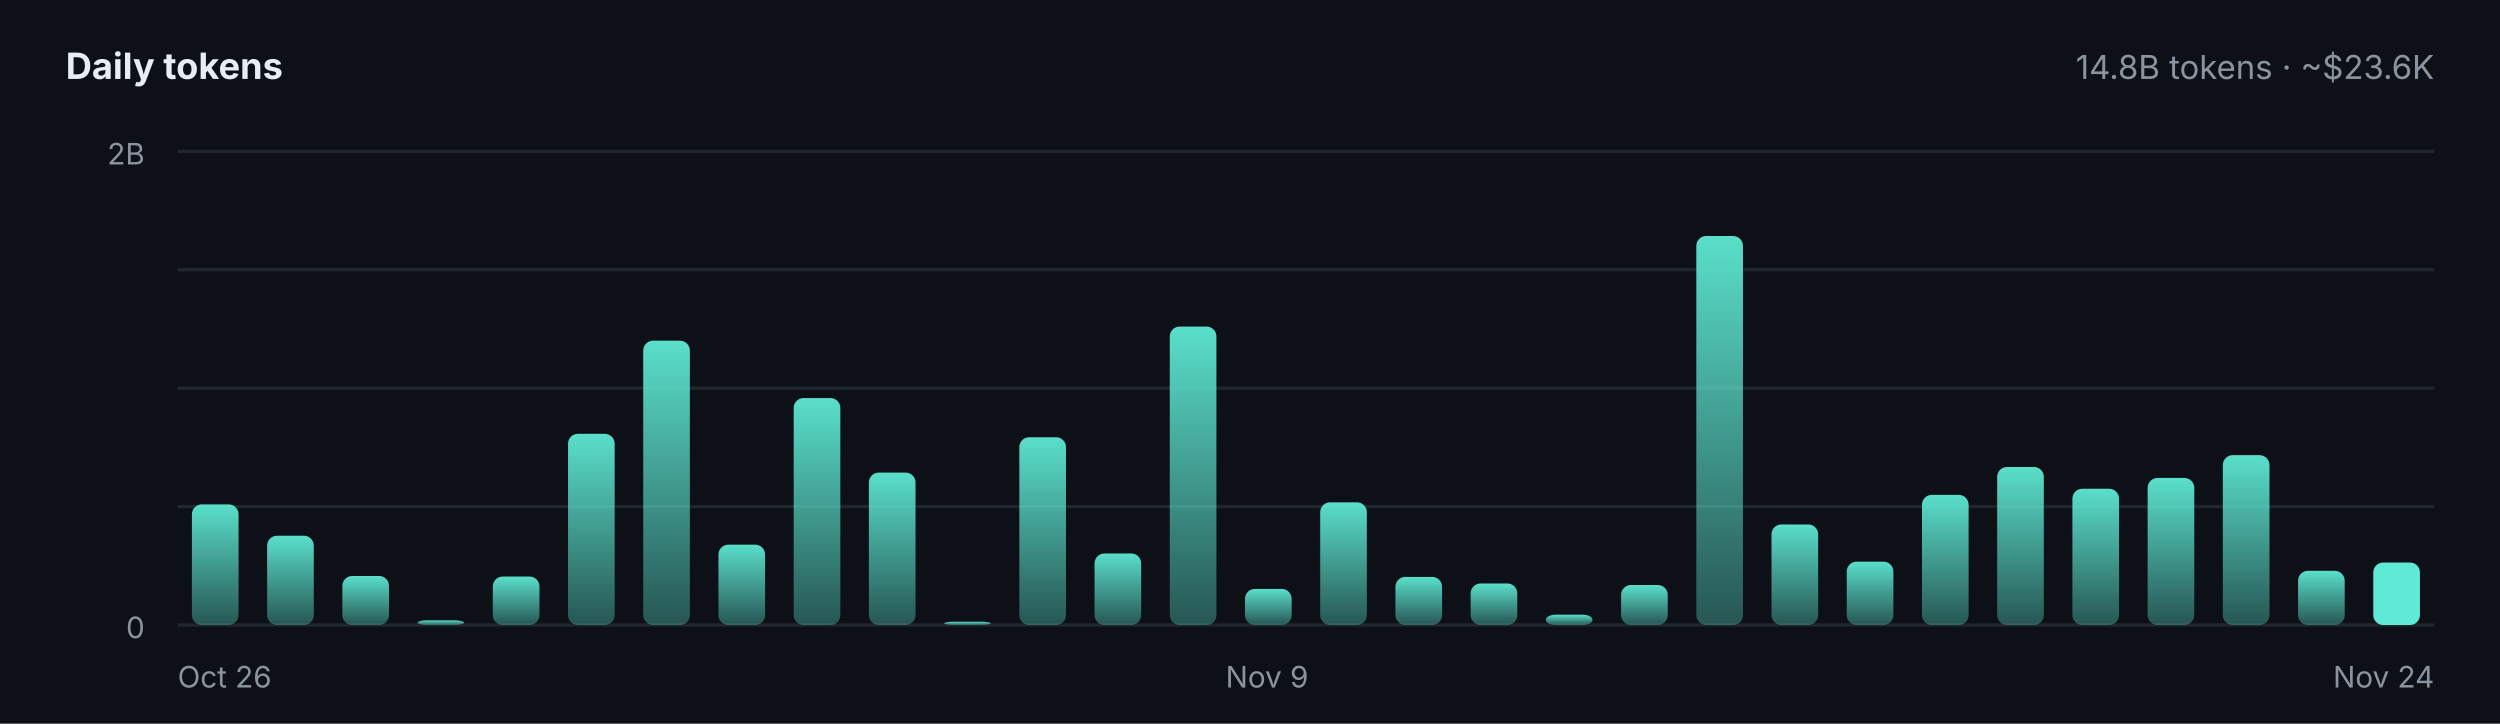
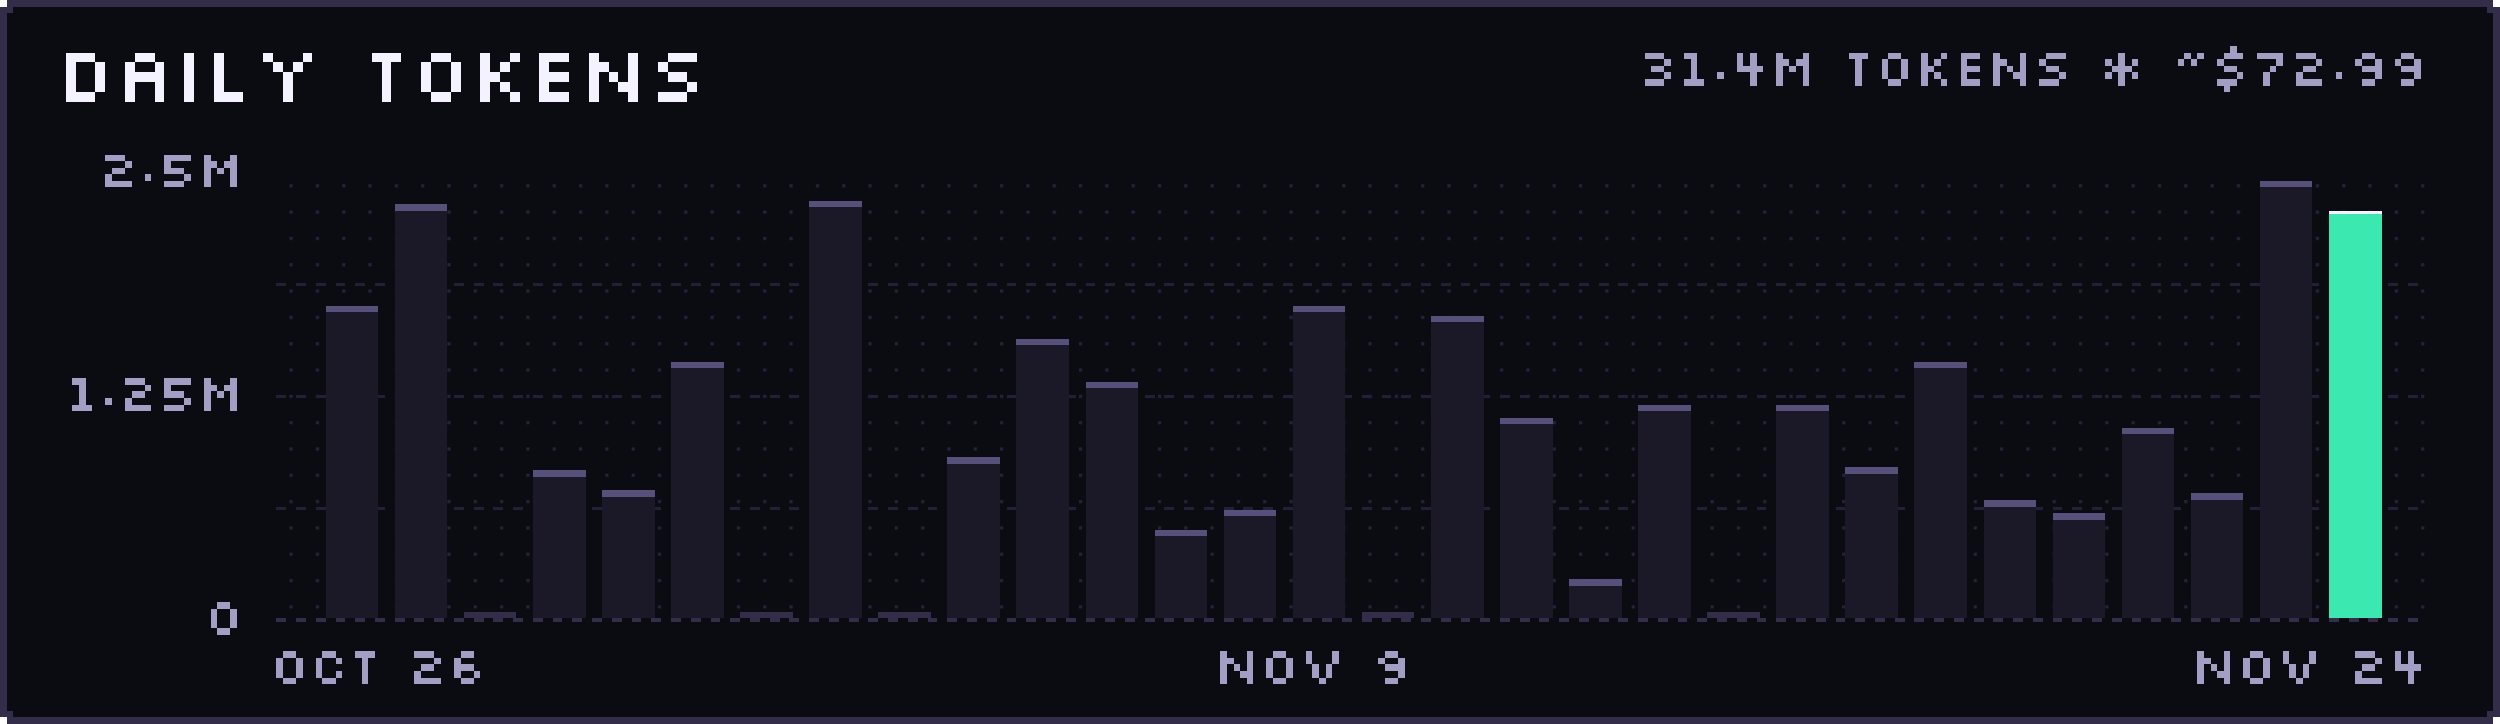
<svg xmlns="http://www.w3.org/2000/svg" width="760" height="220" viewBox="0 0 760 220" role="img" aria-labelledby="ti-chart-title ti-chart-desc">
  <defs>
-     <linearGradient id="ti-chart-bar" x1="0" y1="0" x2="0" y2="1">
-       <stop class="ti-grad-top" offset="0" stop-color="#5EEAD4" stop-opacity=".95" />
-       <stop class="ti-grad-bottom" offset="1" stop-color="#5EEAD4" stop-opacity=".32" />
-     </linearGradient>
+     <pattern id="ti-chart-dots" width="8" height="8" patternUnits="userSpaceOnUse">
+       <rect width="1" height="1" fill="#241f38" />
+     </pattern>
  </defs>
-   <rect class="ti-bg" width="760" height="220" fill="#0D1117" />
-   <g font-family="-apple-system,BlinkMacSystemFont,'Segoe UI',Ubuntu,'Helvetica Neue',sans-serif">
-     <text x="20" y="24" font-size="11" fill="#E6EDF3" font-weight="700" class="ti-text">Daily tokens</text>
-     <text x="740" y="24" font-size="10" fill="#8B949E" text-anchor="end" class="ti-muted">14.8B tokens · ~$23.6K</text>
-     <line x1="54" y1="154" x2="740" y2="154" stroke="#21262D" stroke-width="1" class="ti-grid" />
-     <line x1="54" y1="118" x2="740" y2="118" stroke="#21262D" stroke-width="1" class="ti-grid" />
-     <line x1="54" y1="82" x2="740" y2="82" stroke="#21262D" stroke-width="1" class="ti-grid" />
-     <line x1="54" y1="46" x2="740" y2="46" stroke="#21262D" stroke-width="1" class="ti-grid" />
-     <line x1="54" y1="190" x2="740" y2="190" stroke="#21262D" stroke-width="1" class="ti-grid" />
-     <text x="44" y="50" font-size="9" fill="#8B949E" text-anchor="end" class="ti-muted">2B</text>
-     <text x="44" y="194" font-size="9" fill="#8B949E" text-anchor="end" class="ti-muted">0</text>
-     <text x="54" y="209" font-size="9" fill="#8B949E" text-anchor="start" class="ti-muted">Oct 26</text>
-     <text x="385.17" y="209" font-size="9" fill="#8B949E" text-anchor="middle" class="ti-muted">Nov 9</text>
-     <text x="740" y="209" font-size="9" fill="#8B949E" text-anchor="end" class="ti-muted">Nov 24</text>
-     <rect x="58.34" y="153.33" width="14.18" height="36.67" rx="3" fill="url(#ti-chart-bar)" />
-     <rect x="81.21" y="162.86" width="14.18" height="27.14" rx="3" fill="url(#ti-chart-bar)" />
-     <rect x="104.08" y="175.1" width="14.18" height="14.9" rx="3" fill="url(#ti-chart-bar)" />
-     <rect x="126.94" y="188.58" width="14.18" height="1.42" rx="3" fill="url(#ti-chart-bar)" />
-     <rect x="149.81" y="175.27" width="14.18" height="14.73" rx="3" fill="url(#ti-chart-bar)" />
-     <rect x="172.68" y="131.88" width="14.18" height="58.12" rx="3" fill="url(#ti-chart-bar)" />
-     <rect x="195.54" y="103.57" width="14.18" height="86.43" rx="3" fill="url(#ti-chart-bar)" />
-     <rect x="218.41" y="165.58" width="14.18" height="24.42" rx="3" fill="url(#ti-chart-bar)" />
-     <rect x="241.28" y="121.01" width="14.18" height="68.99" rx="3" fill="url(#ti-chart-bar)" />
-     <rect x="264.14" y="143.67" width="14.18" height="46.33" rx="3" fill="url(#ti-chart-bar)" />
-     <rect x="287.01" y="189" width="14.18" height="1" rx="3" fill="url(#ti-chart-bar)" />
-     <rect x="309.88" y="132.93" width="14.18" height="57.07" rx="3" fill="url(#ti-chart-bar)" />
-     <rect x="332.74" y="168.26" width="14.18" height="21.74" rx="3" fill="url(#ti-chart-bar)" />
-     <rect x="355.61" y="99.28" width="14.18" height="90.72" rx="3" fill="url(#ti-chart-bar)" />
-     <rect x="378.48" y="179.03" width="14.18" height="10.97" rx="3" fill="url(#ti-chart-bar)" />
-     <rect x="401.34" y="152.7" width="14.18" height="37.3" rx="3" fill="url(#ti-chart-bar)" />
-     <rect x="424.21" y="175.38" width="14.18" height="14.62" rx="3" fill="url(#ti-chart-bar)" />
-     <rect x="447.08" y="177.38" width="14.18" height="12.62" rx="3" fill="url(#ti-chart-bar)" />
-     <rect x="469.94" y="186.86" width="14.18" height="3.14" rx="3" fill="url(#ti-chart-bar)" />
-     <rect x="492.81" y="177.84" width="14.18" height="12.16" rx="3" fill="url(#ti-chart-bar)" />
-     <rect x="515.68" y="71.74" width="14.18" height="118.26" rx="3" fill="url(#ti-chart-bar)" />
-     <rect x="538.54" y="159.43" width="14.18" height="30.57" rx="3" fill="url(#ti-chart-bar)" />
-     <rect x="561.41" y="170.74" width="14.18" height="19.26" rx="3" fill="url(#ti-chart-bar)" />
-     <rect x="584.28" y="150.44" width="14.18" height="39.56" rx="3" fill="url(#ti-chart-bar)" />
-     <rect x="607.14" y="141.96" width="14.18" height="48.04" rx="3" fill="url(#ti-chart-bar)" />
-     <rect x="630.01" y="148.58" width="14.18" height="41.42" rx="3" fill="url(#ti-chart-bar)" />
-     <rect x="652.88" y="145.3" width="14.18" height="44.7" rx="3" fill="url(#ti-chart-bar)" />
-     <rect x="675.74" y="138.37" width="14.18" height="51.63" rx="3" fill="url(#ti-chart-bar)" />
-     <rect x="698.61" y="173.53" width="14.18" height="16.47" rx="3" fill="url(#ti-chart-bar)" />
-     <rect class="ti-accent-fill" x="721.48" y="171.01" width="14.18" height="18.99" rx="3" fill="#5EEAD4" />
+   <g shape-rendering="crispEdges">
+     <path d="M2 0h756v2h2v216h-2v2h-756v-2h-2v-216h2z" fill="#0b0b12" />
+     <path d="M3 1h754v2h2v214h-2v2h-754v-2h-2v-214h2z" fill="none" stroke="#332d4a" stroke-width="2" shape-rendering="crispEdges" />
+     <path d="M20 16h9v3h-9zM20 19h3v3h-3zM29 19h3v3h-3zM20 22h3v3h-3zM29 22h3v3h-3zM20 25h3v3h-3zM29 25h3v3h-3zM20 28h9v3h-9zM41 16h6v3h-6zM38 19h3v3h-3zM47 19h3v3h-3zM38 22h12v3h-12zM38 25h3v3h-3zM47 25h3v3h-3zM38 28h3v3h-3zM47 28h3v3h-3zM56 16h3v3h-3zM56 19h3v3h-3zM56 22h3v3h-3zM56 25h3v3h-3zM56 28h3v3h-3zM65 16h3v3h-3zM65 19h3v3h-3zM65 22h3v3h-3zM65 25h3v3h-3zM65 28h9v3h-9zM80 16h3v3h-3zM92 16h3v3h-3zM83 19h3v3h-3zM89 19h3v3h-3zM86 22h3v3h-3zM86 25h3v3h-3zM86 28h3v3h-3zM113 16h9v3h-9zM116 19h3v3h-3zM116 22h3v3h-3zM116 25h3v3h-3zM116 28h3v3h-3zM131 16h6v3h-6zM128 19h3v3h-3zM137 19h3v3h-3zM128 22h3v3h-3zM137 22h3v3h-3zM128 25h3v3h-3zM137 25h3v3h-3zM131 28h6v3h-6zM146 16h3v3h-3zM155 16h3v3h-3zM146 19h3v3h-3zM152 19h3v3h-3zM146 22h6v3h-6zM146 25h3v3h-3zM152 25h3v3h-3zM146 28h3v3h-3zM155 28h3v3h-3zM164 16h9v3h-9zM164 19h3v3h-3zM164 22h9v3h-9zM164 25h3v3h-3zM164 28h9v3h-9zM179 16h3v3h-3zM191 16h3v3h-3zM179 19h6v3h-6zM191 19h3v3h-3zM179 22h3v3h-3zM185 22h3v3h-3zM191 22h3v3h-3zM179 25h3v3h-3zM188 25h6v3h-6zM179 28h3v3h-3zM191 28h3v3h-3zM203 16h9v3h-9zM200 19h3v3h-3zM203 22h6v3h-6zM209 25h3v3h-3zM200 28h9v3h-9z" fill="#f4f2ff" shape-rendering="crispEdges" />
+     <path d="M500 16h6v2h-6zM506 18h2v2h-2zM502 20h4v2h-4zM506 22h2v2h-2zM500 24h6v2h-6zM512 16h4v2h-4zM514 18h2v2h-2zM514 20h2v2h-2zM514 22h2v2h-2zM512 24h6v2h-6zM522 22h2v2h-2zM528 16h2v2h-2zM532 16h2v2h-2zM528 18h2v2h-2zM532 18h2v2h-2zM528 20h8v2h-8zM532 22h2v2h-2zM532 24h2v2h-2zM540 16h2v2h-2zM548 16h2v2h-2zM540 18h4v2h-4zM546 18h4v2h-4zM540 20h2v2h-2zM544 20h2v2h-2zM548 20h2v2h-2zM540 22h2v2h-2zM548 22h2v2h-2zM540 24h2v2h-2zM548 24h2v2h-2zM562 16h6v2h-6zM564 18h2v2h-2zM564 20h2v2h-2zM564 22h2v2h-2zM564 24h2v2h-2zM574 16h4v2h-4zM572 18h2v2h-2zM578 18h2v2h-2zM572 20h2v2h-2zM578 20h2v2h-2zM572 22h2v2h-2zM578 22h2v2h-2zM574 24h4v2h-4zM584 16h2v2h-2zM590 16h2v2h-2zM584 18h2v2h-2zM588 18h2v2h-2zM584 20h4v2h-4zM584 22h2v2h-2zM588 22h2v2h-2zM584 24h2v2h-2zM590 24h2v2h-2zM596 16h6v2h-6zM596 18h2v2h-2zM596 20h6v2h-6zM596 22h2v2h-2zM596 24h6v2h-6zM606 16h2v2h-2zM614 16h2v2h-2zM606 18h4v2h-4zM614 18h2v2h-2zM606 20h2v2h-2zM610 20h2v2h-2zM614 20h2v2h-2zM606 22h2v2h-2zM612 22h4v2h-4zM606 24h2v2h-2zM614 24h2v2h-2zM622 16h6v2h-6zM620 18h2v2h-2zM622 20h4v2h-4zM626 22h2v2h-2zM620 24h6v2h-6zM644 16h2v2h-2zM640 18h2v2h-2zM644 18h2v2h-2zM648 18h2v2h-2zM642 20h6v2h-6zM640 22h2v2h-2zM644 22h2v2h-2zM648 22h2v2h-2zM644 24h2v2h-2zM664 16h2v2h-2zM668 16h2v2h-2zM662 18h2v2h-2zM666 18h2v2h-2zM678 14h2v2h-2zM676 16h6v2h-6zM674 18h2v2h-2zM676 20h4v2h-4zM680 22h2v2h-2zM674 24h6v2h-6zM676 26h2v2h-2zM686 16h8v2h-8zM692 18h2v2h-2zM690 20h2v2h-2zM688 22h2v2h-2zM688 24h2v2h-2zM698 16h6v2h-6zM704 18h2v2h-2zM700 20h4v2h-4zM698 22h2v2h-2zM698 24h8v2h-8zM710 22h2v2h-2zM718 16h4v2h-4zM716 18h2v2h-2zM722 18h2v2h-2zM718 20h6v2h-6zM722 22h2v2h-2zM718 24h4v2h-4zM730 16h4v2h-4zM728 18h2v2h-2zM734 18h2v2h-2zM730 20h6v2h-6zM734 22h2v2h-2zM730 24h4v2h-4z" fill="#a39fc4" shape-rendering="crispEdges" />
+     <path d="M84 52h656v136h-656z" fill="url(#ti-chart-dots)" />
+     <path d="M84 154h3v1h-3zM90 154h3v1h-3zM96 154h3v1h-3zM102 154h3v1h-3zM108 154h3v1h-3zM114 154h3v1h-3zM120 154h3v1h-3zM126 154h3v1h-3zM132 154h3v1h-3zM138 154h3v1h-3zM144 154h3v1h-3zM150 154h3v1h-3zM156 154h3v1h-3zM162 154h3v1h-3zM168 154h3v1h-3zM174 154h3v1h-3zM180 154h3v1h-3zM186 154h3v1h-3zM192 154h3v1h-3zM198 154h3v1h-3zM204 154h3v1h-3zM210 154h3v1h-3zM216 154h3v1h-3zM222 154h3v1h-3zM228 154h3v1h-3zM234 154h3v1h-3zM240 154h3v1h-3zM246 154h3v1h-3zM252 154h3v1h-3zM258 154h3v1h-3zM264 154h3v1h-3zM270 154h3v1h-3zM276 154h3v1h-3zM282 154h3v1h-3zM288 154h3v1h-3zM294 154h3v1h-3zM300 154h3v1h-3zM306 154h3v1h-3zM312 154h3v1h-3zM318 154h3v1h-3zM324 154h3v1h-3zM330 154h3v1h-3zM336 154h3v1h-3zM342 154h3v1h-3zM348 154h3v1h-3zM354 154h3v1h-3zM360 154h3v1h-3zM366 154h3v1h-3zM372 154h3v1h-3zM378 154h3v1h-3zM384 154h3v1h-3zM390 154h3v1h-3zM396 154h3v1h-3zM402 154h3v1h-3zM408 154h3v1h-3zM414 154h3v1h-3zM420 154h3v1h-3zM426 154h3v1h-3zM432 154h3v1h-3zM438 154h3v1h-3zM444 154h3v1h-3zM450 154h3v1h-3zM456 154h3v1h-3zM462 154h3v1h-3zM468 154h3v1h-3zM474 154h3v1h-3zM480 154h3v1h-3zM486 154h3v1h-3zM492 154h3v1h-3zM498 154h3v1h-3zM504 154h3v1h-3zM510 154h3v1h-3zM516 154h3v1h-3zM522 154h3v1h-3zM528 154h3v1h-3zM534 154h3v1h-3zM540 154h3v1h-3zM546 154h3v1h-3zM552 154h3v1h-3zM558 154h3v1h-3zM564 154h3v1h-3zM570 154h3v1h-3zM576 154h3v1h-3zM582 154h3v1h-3zM588 154h3v1h-3zM594 154h3v1h-3zM600 154h3v1h-3zM606 154h3v1h-3zM612 154h3v1h-3zM618 154h3v1h-3zM624 154h3v1h-3zM630 154h3v1h-3zM636 154h3v1h-3zM642 154h3v1h-3zM648 154h3v1h-3zM654 154h3v1h-3zM660 154h3v1h-3zM666 154h3v1h-3zM672 154h3v1h-3zM678 154h3v1h-3zM684 154h3v1h-3zM690 154h3v1h-3zM696 154h3v1h-3zM702 154h3v1h-3zM708 154h3v1h-3zM714 154h3v1h-3zM720 154h3v1h-3zM726 154h3v1h-3zM732 154h3v1h-3z" fill="#241f38" />
+     <path d="M84 120h3v1h-3zM90 120h3v1h-3zM96 120h3v1h-3zM102 120h3v1h-3zM108 120h3v1h-3zM114 120h3v1h-3zM120 120h3v1h-3zM126 120h3v1h-3zM132 120h3v1h-3zM138 120h3v1h-3zM144 120h3v1h-3zM150 120h3v1h-3zM156 120h3v1h-3zM162 120h3v1h-3zM168 120h3v1h-3zM174 120h3v1h-3zM180 120h3v1h-3zM186 120h3v1h-3zM192 120h3v1h-3zM198 120h3v1h-3zM204 120h3v1h-3zM210 120h3v1h-3zM216 120h3v1h-3zM222 120h3v1h-3zM228 120h3v1h-3zM234 120h3v1h-3zM240 120h3v1h-3zM246 120h3v1h-3zM252 120h3v1h-3zM258 120h3v1h-3zM264 120h3v1h-3zM270 120h3v1h-3zM276 120h3v1h-3zM282 120h3v1h-3zM288 120h3v1h-3zM294 120h3v1h-3zM300 120h3v1h-3zM306 120h3v1h-3zM312 120h3v1h-3zM318 120h3v1h-3zM324 120h3v1h-3zM330 120h3v1h-3zM336 120h3v1h-3zM342 120h3v1h-3zM348 120h3v1h-3zM354 120h3v1h-3zM360 120h3v1h-3zM366 120h3v1h-3zM372 120h3v1h-3zM378 120h3v1h-3zM384 120h3v1h-3zM390 120h3v1h-3zM396 120h3v1h-3zM402 120h3v1h-3zM408 120h3v1h-3zM414 120h3v1h-3zM420 120h3v1h-3zM426 120h3v1h-3zM432 120h3v1h-3zM438 120h3v1h-3zM444 120h3v1h-3zM450 120h3v1h-3zM456 120h3v1h-3zM462 120h3v1h-3zM468 120h3v1h-3zM474 120h3v1h-3zM480 120h3v1h-3zM486 120h3v1h-3zM492 120h3v1h-3zM498 120h3v1h-3zM504 120h3v1h-3zM510 120h3v1h-3zM516 120h3v1h-3zM522 120h3v1h-3zM528 120h3v1h-3zM534 120h3v1h-3zM540 120h3v1h-3zM546 120h3v1h-3zM552 120h3v1h-3zM558 120h3v1h-3zM564 120h3v1h-3zM570 120h3v1h-3zM576 120h3v1h-3zM582 120h3v1h-3zM588 120h3v1h-3zM594 120h3v1h-3zM600 120h3v1h-3zM606 120h3v1h-3zM612 120h3v1h-3zM618 120h3v1h-3zM624 120h3v1h-3zM630 120h3v1h-3zM636 120h3v1h-3zM642 120h3v1h-3zM648 120h3v1h-3zM654 120h3v1h-3zM660 120h3v1h-3zM666 120h3v1h-3zM672 120h3v1h-3zM678 120h3v1h-3zM684 120h3v1h-3zM690 120h3v1h-3zM696 120h3v1h-3zM702 120h3v1h-3zM708 120h3v1h-3zM714 120h3v1h-3zM720 120h3v1h-3zM726 120h3v1h-3zM732 120h3v1h-3z" fill="#241f38" />
+     <path d="M84 86h3v1h-3zM90 86h3v1h-3zM96 86h3v1h-3zM102 86h3v1h-3zM108 86h3v1h-3zM114 86h3v1h-3zM120 86h3v1h-3zM126 86h3v1h-3zM132 86h3v1h-3zM138 86h3v1h-3zM144 86h3v1h-3zM150 86h3v1h-3zM156 86h3v1h-3zM162 86h3v1h-3zM168 86h3v1h-3zM174 86h3v1h-3zM180 86h3v1h-3zM186 86h3v1h-3zM192 86h3v1h-3zM198 86h3v1h-3zM204 86h3v1h-3zM210 86h3v1h-3zM216 86h3v1h-3zM222 86h3v1h-3zM228 86h3v1h-3zM234 86h3v1h-3zM240 86h3v1h-3zM246 86h3v1h-3zM252 86h3v1h-3zM258 86h3v1h-3zM264 86h3v1h-3zM270 86h3v1h-3zM276 86h3v1h-3zM282 86h3v1h-3zM288 86h3v1h-3zM294 86h3v1h-3zM300 86h3v1h-3zM306 86h3v1h-3zM312 86h3v1h-3zM318 86h3v1h-3zM324 86h3v1h-3zM330 86h3v1h-3zM336 86h3v1h-3zM342 86h3v1h-3zM348 86h3v1h-3zM354 86h3v1h-3zM360 86h3v1h-3zM366 86h3v1h-3zM372 86h3v1h-3zM378 86h3v1h-3zM384 86h3v1h-3zM390 86h3v1h-3zM396 86h3v1h-3zM402 86h3v1h-3zM408 86h3v1h-3zM414 86h3v1h-3zM420 86h3v1h-3zM426 86h3v1h-3zM432 86h3v1h-3zM438 86h3v1h-3zM444 86h3v1h-3zM450 86h3v1h-3zM456 86h3v1h-3zM462 86h3v1h-3zM468 86h3v1h-3zM474 86h3v1h-3zM480 86h3v1h-3zM486 86h3v1h-3zM492 86h3v1h-3zM498 86h3v1h-3zM504 86h3v1h-3zM510 86h3v1h-3zM516 86h3v1h-3zM522 86h3v1h-3zM528 86h3v1h-3zM534 86h3v1h-3zM540 86h3v1h-3zM546 86h3v1h-3zM552 86h3v1h-3zM558 86h3v1h-3zM564 86h3v1h-3zM570 86h3v1h-3zM576 86h3v1h-3zM582 86h3v1h-3zM588 86h3v1h-3zM594 86h3v1h-3zM600 86h3v1h-3zM606 86h3v1h-3zM612 86h3v1h-3zM618 86h3v1h-3zM624 86h3v1h-3zM630 86h3v1h-3zM636 86h3v1h-3zM642 86h3v1h-3zM648 86h3v1h-3zM654 86h3v1h-3zM660 86h3v1h-3zM666 86h3v1h-3zM672 86h3v1h-3zM678 86h3v1h-3zM684 86h3v1h-3zM690 86h3v1h-3zM696 86h3v1h-3zM702 86h3v1h-3zM708 86h3v1h-3zM714 86h3v1h-3zM720 86h3v1h-3zM726 86h3v1h-3zM732 86h3v1h-3z" fill="#241f38" />
+     <path d="M84 188h3v1h-3zM90 188h3v1h-3zM96 188h3v1h-3zM102 188h3v1h-3zM108 188h3v1h-3zM114 188h3v1h-3zM120 188h3v1h-3zM126 188h3v1h-3zM132 188h3v1h-3zM138 188h3v1h-3zM144 188h3v1h-3zM150 188h3v1h-3zM156 188h3v1h-3zM162 188h3v1h-3zM168 188h3v1h-3zM174 188h3v1h-3zM180 188h3v1h-3zM186 188h3v1h-3zM192 188h3v1h-3zM198 188h3v1h-3zM204 188h3v1h-3zM210 188h3v1h-3zM216 188h3v1h-3zM222 188h3v1h-3zM228 188h3v1h-3zM234 188h3v1h-3zM240 188h3v1h-3zM246 188h3v1h-3zM252 188h3v1h-3zM258 188h3v1h-3zM264 188h3v1h-3zM270 188h3v1h-3zM276 188h3v1h-3zM282 188h3v1h-3zM288 188h3v1h-3zM294 188h3v1h-3zM300 188h3v1h-3zM306 188h3v1h-3zM312 188h3v1h-3zM318 188h3v1h-3zM324 188h3v1h-3zM330 188h3v1h-3zM336 188h3v1h-3zM342 188h3v1h-3zM348 188h3v1h-3zM354 188h3v1h-3zM360 188h3v1h-3zM366 188h3v1h-3zM372 188h3v1h-3zM378 188h3v1h-3zM384 188h3v1h-3zM390 188h3v1h-3zM396 188h3v1h-3zM402 188h3v1h-3zM408 188h3v1h-3zM414 188h3v1h-3zM420 188h3v1h-3zM426 188h3v1h-3zM432 188h3v1h-3zM438 188h3v1h-3zM444 188h3v1h-3zM450 188h3v1h-3zM456 188h3v1h-3zM462 188h3v1h-3zM468 188h3v1h-3zM474 188h3v1h-3zM480 188h3v1h-3zM486 188h3v1h-3zM492 188h3v1h-3zM498 188h3v1h-3zM504 188h3v1h-3zM510 188h3v1h-3zM516 188h3v1h-3zM522 188h3v1h-3zM528 188h3v1h-3zM534 188h3v1h-3zM540 188h3v1h-3zM546 188h3v1h-3zM552 188h3v1h-3zM558 188h3v1h-3zM564 188h3v1h-3zM570 188h3v1h-3zM576 188h3v1h-3zM582 188h3v1h-3zM588 188h3v1h-3zM594 188h3v1h-3zM600 188h3v1h-3zM606 188h3v1h-3zM612 188h3v1h-3zM618 188h3v1h-3zM624 188h3v1h-3zM630 188h3v1h-3zM636 188h3v1h-3zM642 188h3v1h-3zM648 188h3v1h-3zM654 188h3v1h-3zM660 188h3v1h-3zM666 188h3v1h-3zM672 188h3v1h-3zM678 188h3v1h-3zM684 188h3v1h-3zM690 188h3v1h-3zM696 188h3v1h-3zM702 188h3v1h-3zM708 188h3v1h-3zM714 188h3v1h-3zM720 188h3v1h-3zM726 188h3v1h-3zM732 188h3v1h-3z" fill="#332d4a" />
+     <rect x="99" y="93" width="16" height="95" fill="#1b1928" />
+     <rect x="99" y="93" width="16" height="2" fill="#57507a" />
+     <rect x="120" y="62" width="16" height="126" fill="#1b1928" />
+     <rect x="120" y="62" width="16" height="2" fill="#57507a" />
+     <rect x="141" y="186" width="16" height="2" fill="#332d4a" />
+     <rect x="162" y="143" width="16" height="45" fill="#1b1928" />
+     <rect x="162" y="143" width="16" height="2" fill="#57507a" />
+     <rect x="183" y="149" width="16" height="39" fill="#1b1928" />
+     <rect x="183" y="149" width="16" height="2" fill="#57507a" />
+     <rect x="204" y="110" width="16" height="78" fill="#1b1928" />
+     <rect x="204" y="110" width="16" height="2" fill="#57507a" />
+     <rect x="225" y="186" width="16" height="2" fill="#332d4a" />
+     <rect x="246" y="61" width="16" height="127" fill="#1b1928" />
+     <rect x="246" y="61" width="16" height="2" fill="#57507a" />
+     <rect x="267" y="186" width="16" height="2" fill="#332d4a" />
+     <rect x="288" y="139" width="16" height="49" fill="#1b1928" />
+     <rect x="288" y="139" width="16" height="2" fill="#57507a" />
+     <rect x="309" y="103" width="16" height="85" fill="#1b1928" />
+     <rect x="309" y="103" width="16" height="2" fill="#57507a" />
+     <rect x="330" y="116" width="16" height="72" fill="#1b1928" />
+     <rect x="330" y="116" width="16" height="2" fill="#57507a" />
+     <rect x="351" y="161" width="16" height="27" fill="#1b1928" />
+     <rect x="351" y="161" width="16" height="2" fill="#57507a" />
+     <rect x="372" y="155" width="16" height="33" fill="#1b1928" />
+     <rect x="372" y="155" width="16" height="2" fill="#57507a" />
+     <rect x="393" y="93" width="16" height="95" fill="#1b1928" />
+     <rect x="393" y="93" width="16" height="2" fill="#57507a" />
+     <rect x="414" y="186" width="16" height="2" fill="#332d4a" />
+     <rect x="435" y="96" width="16" height="92" fill="#1b1928" />
+     <rect x="435" y="96" width="16" height="2" fill="#57507a" />
+     <rect x="456" y="127" width="16" height="61" fill="#1b1928" />
+     <rect x="456" y="127" width="16" height="2" fill="#57507a" />
+     <rect x="477" y="176" width="16" height="12" fill="#1b1928" />
+     <rect x="477" y="176" width="16" height="2" fill="#57507a" />
+     <rect x="498" y="123" width="16" height="65" fill="#1b1928" />
+     <rect x="498" y="123" width="16" height="2" fill="#57507a" />
+     <rect x="519" y="186" width="16" height="2" fill="#332d4a" />
+     <rect x="540" y="123" width="16" height="65" fill="#1b1928" />
+     <rect x="540" y="123" width="16" height="2" fill="#57507a" />
+     <rect x="561" y="142" width="16" height="46" fill="#1b1928" />
+     <rect x="561" y="142" width="16" height="2" fill="#57507a" />
+     <rect x="582" y="110" width="16" height="78" fill="#1b1928" />
+     <rect x="582" y="110" width="16" height="2" fill="#57507a" />
+     <rect x="603" y="152" width="16" height="36" fill="#1b1928" />
+     <rect x="603" y="152" width="16" height="2" fill="#57507a" />
+     <rect x="624" y="156" width="16" height="32" fill="#1b1928" />
+     <rect x="624" y="156" width="16" height="2" fill="#57507a" />
+     <rect x="645" y="130" width="16" height="58" fill="#1b1928" />
+     <rect x="645" y="130" width="16" height="2" fill="#57507a" />
+     <rect x="666" y="150" width="16" height="38" fill="#1b1928" />
+     <rect x="666" y="150" width="16" height="2" fill="#57507a" />
+     <rect x="687" y="55" width="16" height="133" fill="#1b1928" />
+     <rect x="687" y="55" width="16" height="2" fill="#57507a" />
+     <rect x="708" y="64" width="16" height="124" fill="#3be8b0" />
+     <rect x="708" y="64" width="16" height="1" fill="#f4f2ff" />
+     <path d="M32 47h6v2h-6zM38 49h2v2h-2zM34 51h4v2h-4zM32 53h2v2h-2zM32 55h8v2h-8zM44 53h2v2h-2zM50 47h8v2h-8zM50 49h2v2h-2zM50 51h6v2h-6zM56 53h2v2h-2zM50 55h6v2h-6zM62 47h2v2h-2zM70 47h2v2h-2zM62 49h4v2h-4zM68 49h4v2h-4zM62 51h2v2h-2zM66 51h2v2h-2zM70 51h2v2h-2zM62 53h2v2h-2zM70 53h2v2h-2zM62 55h2v2h-2zM70 55h2v2h-2z" fill="#a39fc4" shape-rendering="crispEdges" />
+     <path d="M22 115h4v2h-4zM24 117h2v2h-2zM24 119h2v2h-2zM24 121h2v2h-2zM22 123h6v2h-6zM32 121h2v2h-2zM38 115h6v2h-6zM44 117h2v2h-2zM40 119h4v2h-4zM38 121h2v2h-2zM38 123h8v2h-8zM50 115h8v2h-8zM50 117h2v2h-2zM50 119h6v2h-6zM56 121h2v2h-2zM50 123h6v2h-6zM62 115h2v2h-2zM70 115h2v2h-2zM62 117h4v2h-4zM68 117h4v2h-4zM62 119h2v2h-2zM66 119h2v2h-2zM70 119h2v2h-2zM62 121h2v2h-2zM70 121h2v2h-2zM62 123h2v2h-2zM70 123h2v2h-2z" fill="#a39fc4" shape-rendering="crispEdges" />
+     <path d="M66 183h4v2h-4zM64 185h2v2h-2zM70 185h2v2h-2zM64 187h2v2h-2zM70 187h2v2h-2zM64 189h2v2h-2zM70 189h2v2h-2zM66 191h4v2h-4z" fill="#a39fc4" shape-rendering="crispEdges" />
+     <path d="M86 198h4v2h-4zM84 200h2v2h-2zM90 200h2v2h-2zM84 202h2v2h-2zM90 202h2v2h-2zM84 204h2v2h-2zM90 204h2v2h-2zM86 206h4v2h-4zM98 198h4v2h-4zM96 200h2v2h-2zM102 200h2v2h-2zM96 202h2v2h-2zM96 204h2v2h-2zM102 204h2v2h-2zM98 206h4v2h-4zM108 198h6v2h-6zM110 200h2v2h-2zM110 202h2v2h-2zM110 204h2v2h-2zM110 206h2v2h-2zM126 198h6v2h-6zM132 200h2v2h-2zM128 202h4v2h-4zM126 204h2v2h-2zM126 206h8v2h-8zM140 198h4v2h-4zM138 200h2v2h-2zM138 202h6v2h-6zM138 204h2v2h-2zM144 204h2v2h-2zM140 206h4v2h-4z" fill="#a39fc4" shape-rendering="crispEdges" />
+     <path d="M371 198h2v2h-2zM379 198h2v2h-2zM371 200h4v2h-4zM379 200h2v2h-2zM371 202h2v2h-2zM375 202h2v2h-2zM379 202h2v2h-2zM371 204h2v2h-2zM377 204h4v2h-4zM371 206h2v2h-2zM379 206h2v2h-2zM387 198h4v2h-4zM385 200h2v2h-2zM391 200h2v2h-2zM385 202h2v2h-2zM391 202h2v2h-2zM385 204h2v2h-2zM391 204h2v2h-2zM387 206h4v2h-4zM397 198h2v2h-2zM405 198h2v2h-2zM397 200h2v2h-2zM405 200h2v2h-2zM399 202h2v2h-2zM403 202h2v2h-2zM399 204h2v2h-2zM403 204h2v2h-2zM401 206h2v2h-2zM421 198h4v2h-4zM419 200h2v2h-2zM425 200h2v2h-2zM421 202h6v2h-6zM425 204h2v2h-2zM421 206h4v2h-4z" fill="#a39fc4" shape-rendering="crispEdges" />
+     <path d="M668 198h2v2h-2zM676 198h2v2h-2zM668 200h4v2h-4zM676 200h2v2h-2zM668 202h2v2h-2zM672 202h2v2h-2zM676 202h2v2h-2zM668 204h2v2h-2zM674 204h4v2h-4zM668 206h2v2h-2zM676 206h2v2h-2zM684 198h4v2h-4zM682 200h2v2h-2zM688 200h2v2h-2zM682 202h2v2h-2zM688 202h2v2h-2zM682 204h2v2h-2zM688 204h2v2h-2zM684 206h4v2h-4zM694 198h2v2h-2zM702 198h2v2h-2zM694 200h2v2h-2zM702 200h2v2h-2zM696 202h2v2h-2zM700 202h2v2h-2zM696 204h2v2h-2zM700 204h2v2h-2zM698 206h2v2h-2zM716 198h6v2h-6zM722 200h2v2h-2zM718 202h4v2h-4zM716 204h2v2h-2zM716 206h8v2h-8zM728 198h2v2h-2zM732 198h2v2h-2zM728 200h2v2h-2zM732 200h2v2h-2zM728 202h8v2h-8zM732 204h2v2h-2zM732 206h2v2h-2z" fill="#a39fc4" shape-rendering="crispEdges" />
  </g>
</svg>
